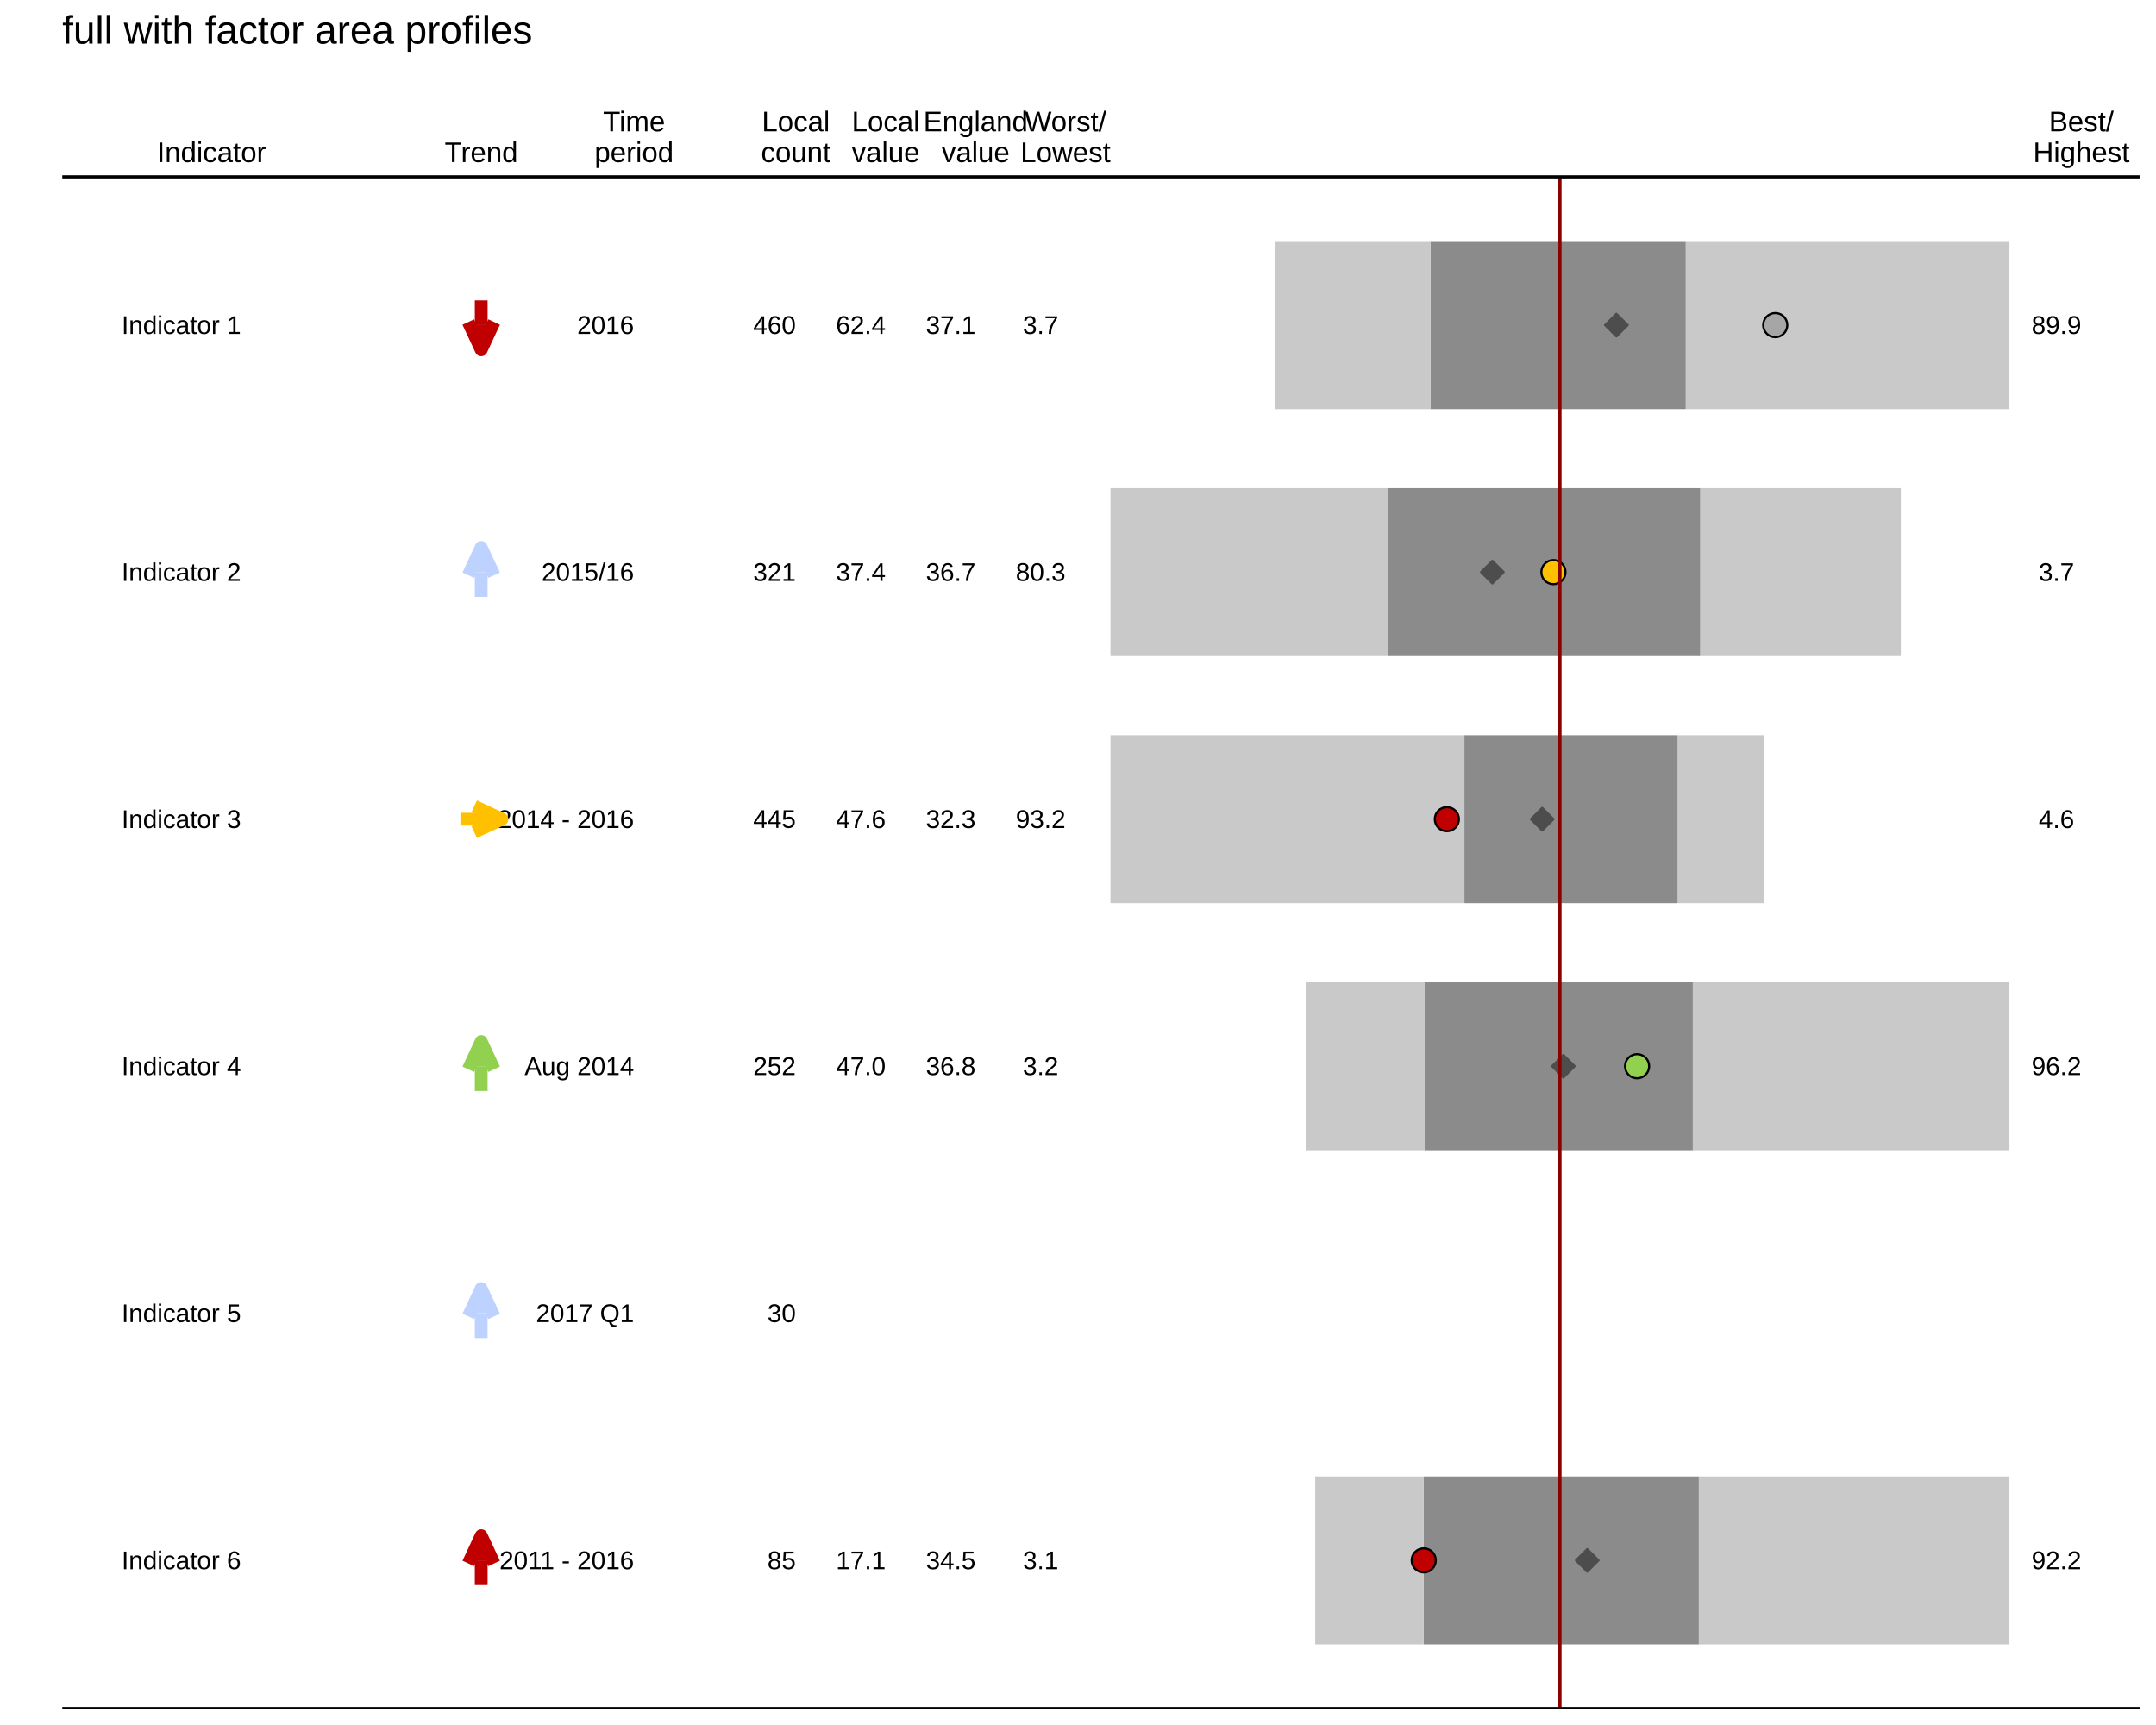
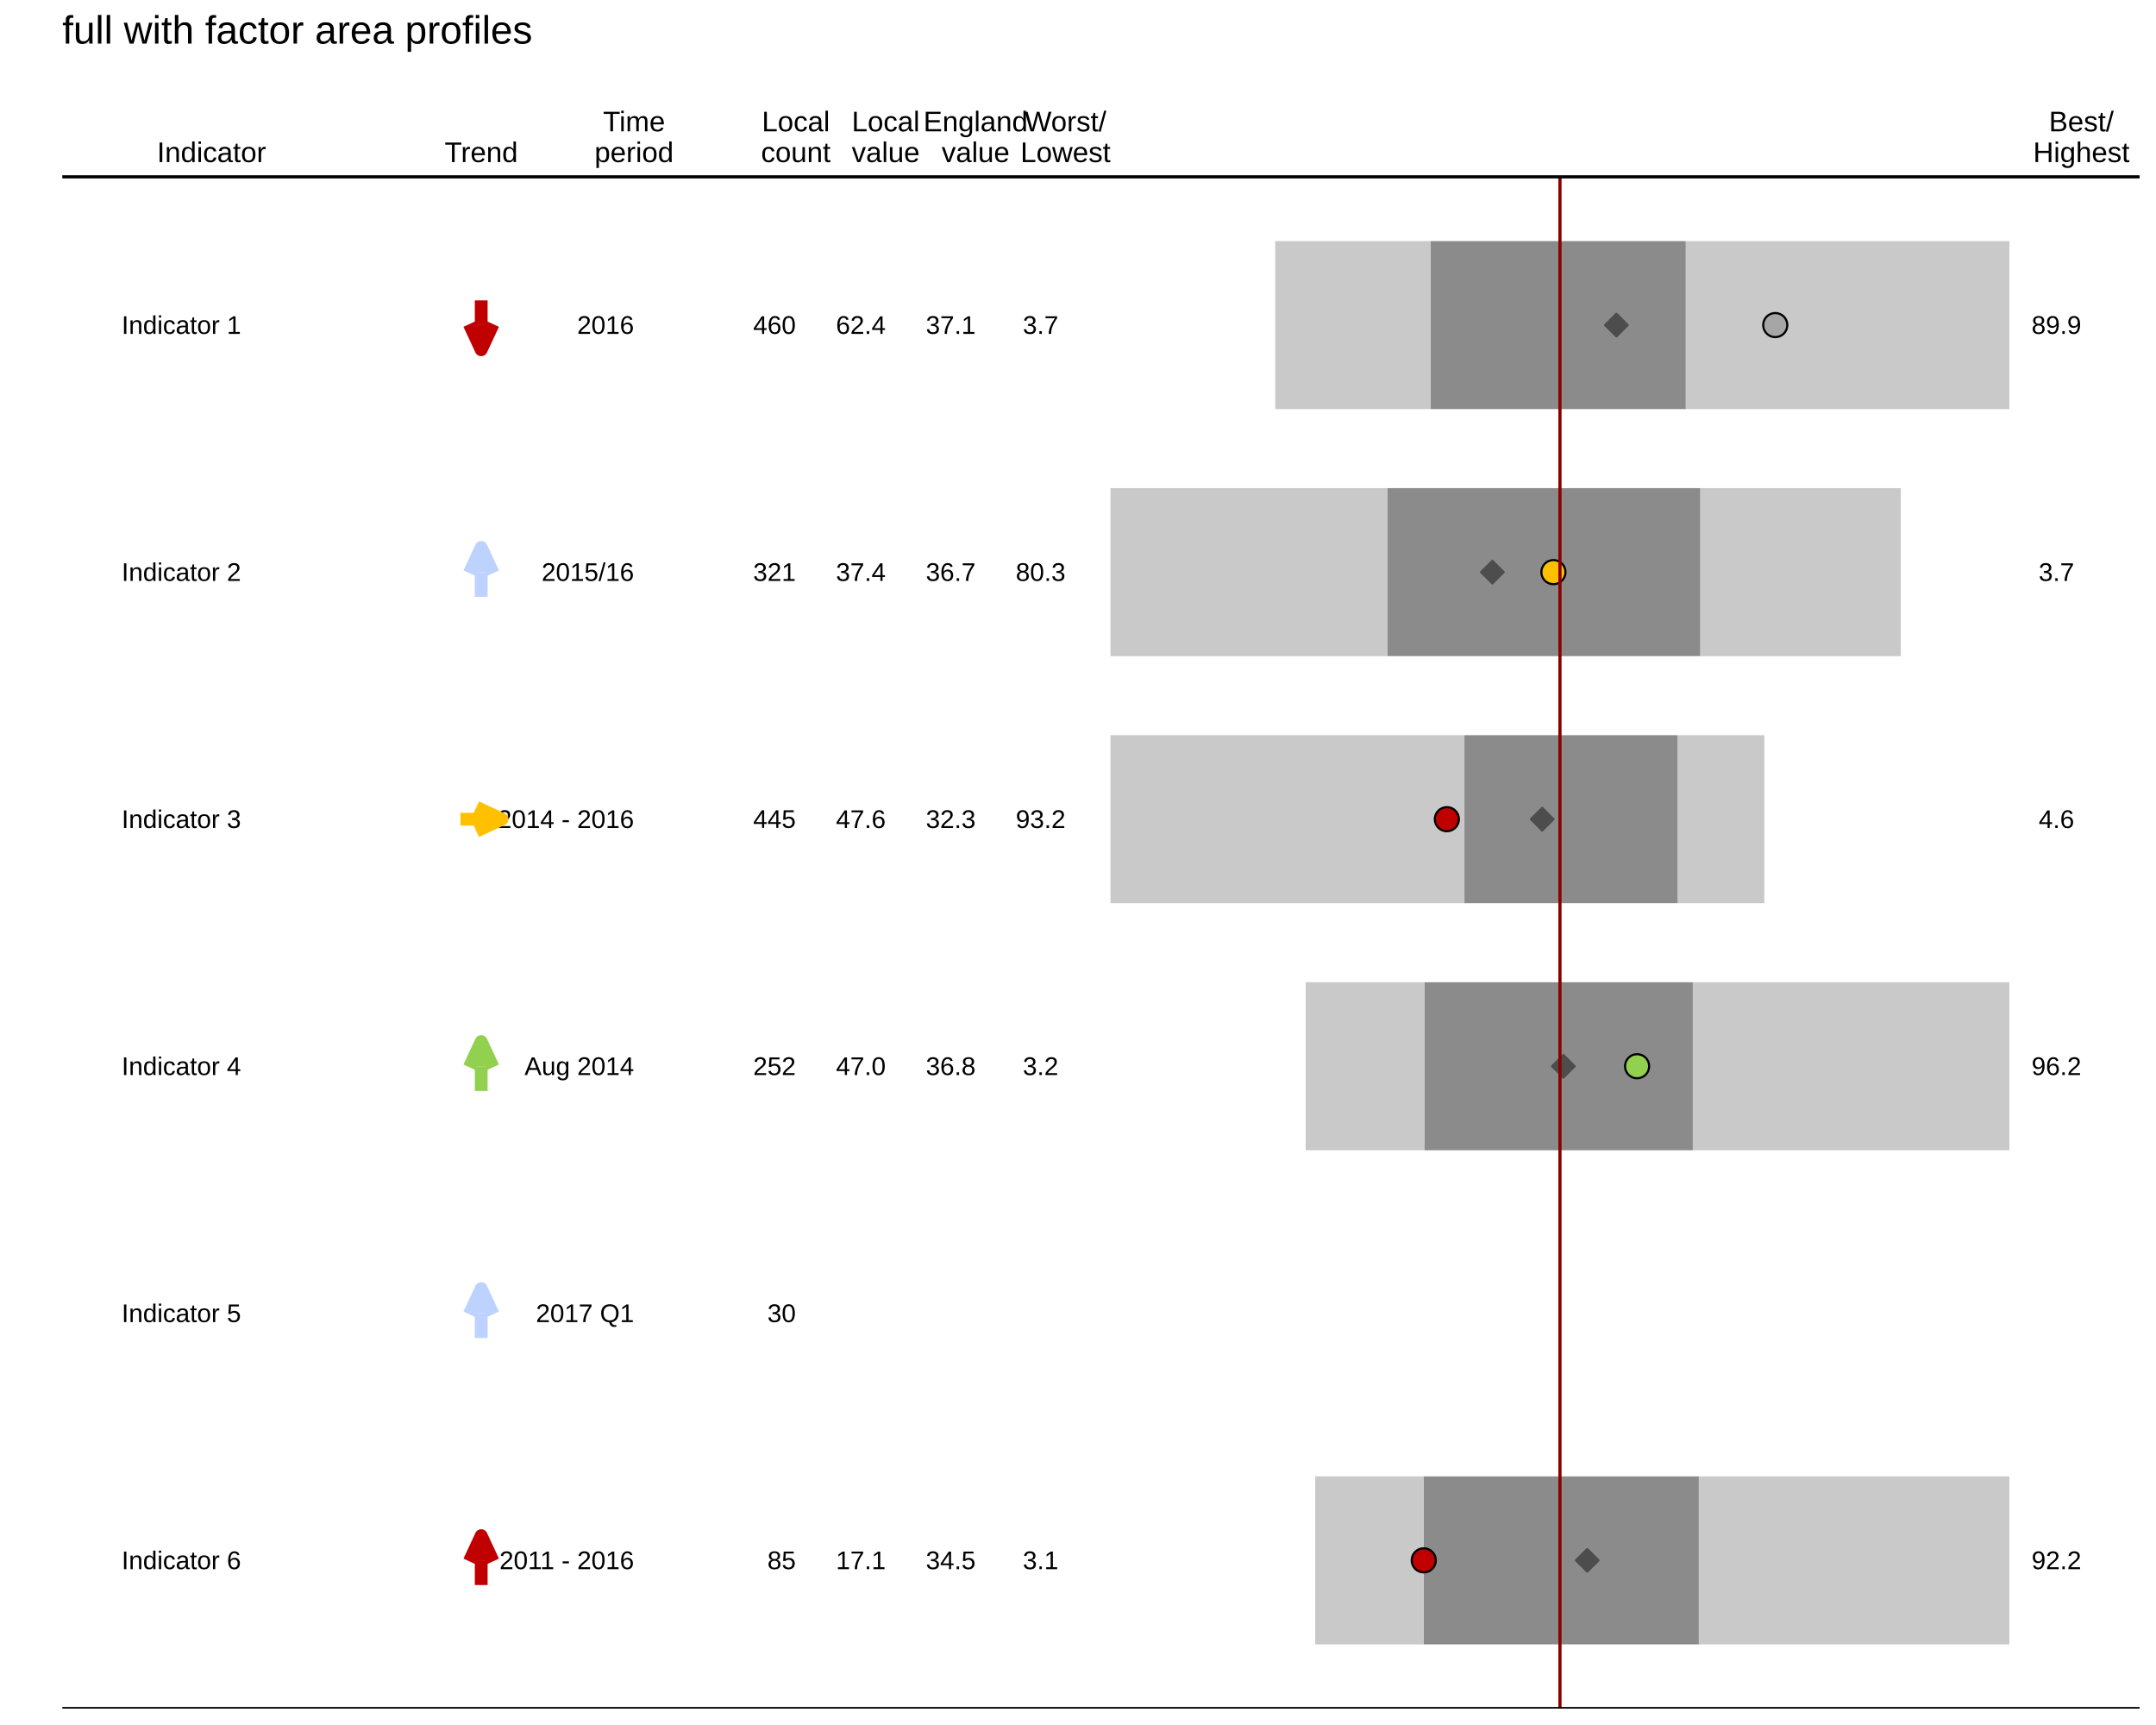
<svg xmlns="http://www.w3.org/2000/svg" viewBox="0 0 720.00 576.00">
  <defs>
    <style type="text/css">
    line, polyline, polygon, path, rect, circle {
      fill: none;
      stroke: #000000;
      stroke-linecap: round;
      stroke-linejoin: round;
      stroke-miterlimit: 10.00;
    }
  </style>
  </defs>
  <rect width="100%" height="100%" style="stroke: none; fill: #FFFFFF;" />
  <defs>
    <clipPath id="cpMjAuODB8NzE0LjUyfDU3MC41Mnw1OS4wNQ==">
      <rect x="20.80" y="59.05" width="693.72" height="511.47" />
    </clipPath>
  </defs>
  <rect x="562.96" y="80.50" width="108.09" height="56.10" style="stroke-width: 1.07; stroke: none; stroke-linecap: square; stroke-linejoin: miter; fill: #C9C9C9;" clip-path="url(#cpMjAuODB8NzE0LjUyfDU3MC41Mnw1OS4wNQ==)" />
  <rect x="477.77" y="80.50" width="85.19" height="56.10" style="stroke-width: 1.07; stroke: none; stroke-linecap: square; stroke-linejoin: miter; fill: #8B8B8B;" clip-path="url(#cpMjAuODB8NzE0LjUyfDU3MC41Mnw1OS4wNQ==)" />
  <rect x="425.79" y="80.50" width="51.98" height="56.10" style="stroke-width: 1.07; stroke: none; stroke-linecap: square; stroke-linejoin: miter; fill: #C9C9C9;" clip-path="url(#cpMjAuODB8NzE0LjUyfDU3MC41Mnw1OS4wNQ==)" />
  <rect x="370.84" y="80.50" width="54.95" height="56.10" style="stroke-width: 1.07; stroke: none; stroke-linecap: square; stroke-linejoin: miter; fill: #FFFFFF;" clip-path="url(#cpMjAuODB8NzE0LjUyfDU3MC41Mnw1OS4wNQ==)" />
  <rect x="567.79" y="162.99" width="67.00" height="56.10" style="stroke-width: 1.07; stroke: none; stroke-linecap: square; stroke-linejoin: miter; fill: #C9C9C9;" clip-path="url(#cpMjAuODB8NzE0LjUyfDU3MC41Mnw1OS4wNQ==)" />
  <rect x="463.39" y="162.99" width="104.40" height="56.10" style="stroke-width: 1.07; stroke: none; stroke-linecap: square; stroke-linejoin: miter; fill: #8B8B8B;" clip-path="url(#cpMjAuODB8NzE0LjUyfDU3MC41Mnw1OS4wNQ==)" />
  <rect x="370.84" y="162.99" width="92.55" height="56.10" style="stroke-width: 1.07; stroke: none; stroke-linecap: square; stroke-linejoin: miter; fill: #C9C9C9;" clip-path="url(#cpMjAuODB8NzE0LjUyfDU3MC41Mnw1OS4wNQ==)" />
  <rect x="370.84" y="162.99" width="0.00" height="56.10" style="stroke-width: 1.07; stroke: none; stroke-linecap: square; stroke-linejoin: miter; fill: #FFFFFF;" clip-path="url(#cpMjAuODB8NzE0LjUyfDU3MC41Mnw1OS4wNQ==)" />
  <rect x="560.25" y="245.49" width="28.96" height="56.10" style="stroke-width: 1.07; stroke: none; stroke-linecap: square; stroke-linejoin: miter; fill: #C9C9C9;" clip-path="url(#cpMjAuODB8NzE0LjUyfDU3MC41Mnw1OS4wNQ==)" />
  <rect x="489.04" y="245.49" width="71.21" height="56.10" style="stroke-width: 1.07; stroke: none; stroke-linecap: square; stroke-linejoin: miter; fill: #8B8B8B;" clip-path="url(#cpMjAuODB8NzE0LjUyfDU3MC41Mnw1OS4wNQ==)" />
  <rect x="370.84" y="245.49" width="118.20" height="56.10" style="stroke-width: 1.07; stroke: none; stroke-linecap: square; stroke-linejoin: miter; fill: #C9C9C9;" clip-path="url(#cpMjAuODB8NzE0LjUyfDU3MC41Mnw1OS4wNQ==)" />
  <rect x="370.84" y="245.49" width="0.00" height="56.10" style="stroke-width: 1.07; stroke: none; stroke-linecap: square; stroke-linejoin: miter; fill: #FFFFFF;" clip-path="url(#cpMjAuODB8NzE0LjUyfDU3MC41Mnw1OS4wNQ==)" />
  <rect x="565.32" y="327.98" width="105.73" height="56.10" style="stroke-width: 1.07; stroke: none; stroke-linecap: square; stroke-linejoin: miter; fill: #C9C9C9;" clip-path="url(#cpMjAuODB8NzE0LjUyfDU3MC41Mnw1OS4wNQ==)" />
  <rect x="475.77" y="327.98" width="89.55" height="56.10" style="stroke-width: 1.07; stroke: none; stroke-linecap: square; stroke-linejoin: miter; fill: #8B8B8B;" clip-path="url(#cpMjAuODB8NzE0LjUyfDU3MC41Mnw1OS4wNQ==)" />
  <rect x="436.03" y="327.98" width="39.74" height="56.10" style="stroke-width: 1.07; stroke: none; stroke-linecap: square; stroke-linejoin: miter; fill: #C9C9C9;" clip-path="url(#cpMjAuODB8NzE0LjUyfDU3MC41Mnw1OS4wNQ==)" />
  <rect x="370.84" y="327.98" width="65.18" height="56.10" style="stroke-width: 1.07; stroke: none; stroke-linecap: square; stroke-linejoin: miter; fill: #FFFFFF;" clip-path="url(#cpMjAuODB8NzE0LjUyfDU3MC41Mnw1OS4wNQ==)" />
  <rect x="567.32" y="492.98" width="103.73" height="56.10" style="stroke-width: 1.07; stroke: none; stroke-linecap: square; stroke-linejoin: miter; fill: #C9C9C9;" clip-path="url(#cpMjAuODB8NzE0LjUyfDU3MC41Mnw1OS4wNQ==)" />
  <rect x="475.38" y="492.98" width="91.94" height="56.10" style="stroke-width: 1.07; stroke: none; stroke-linecap: square; stroke-linejoin: miter; fill: #8B8B8B;" clip-path="url(#cpMjAuODB8NzE0LjUyfDU3MC41Mnw1OS4wNQ==)" />
  <rect x="439.21" y="492.98" width="36.17" height="56.10" style="stroke-width: 1.07; stroke: none; stroke-linecap: square; stroke-linejoin: miter; fill: #C9C9C9;" clip-path="url(#cpMjAuODB8NzE0LjUyfDU3MC41Mnw1OS4wNQ==)" />
  <rect x="370.84" y="492.98" width="68.37" height="56.10" style="stroke-width: 1.07; stroke: none; stroke-linecap: square; stroke-linejoin: miter; fill: #FFFFFF;" clip-path="url(#cpMjAuODB8NzE0LjUyfDU3MC41Mnw1OS4wNQ==)" />
  <polygon points="539.80,112.34 543.59,108.55 539.80,104.76 536.01,108.55 " style="stroke-width: 0.71; stroke: #4D4D4D; fill: #4D4D4D;" clip-path="url(#cpMjAuODB8NzE0LjUyfDU3MC41Mnw1OS4wNQ==)" />
  <polygon points="498.38,194.83 502.17,191.04 498.38,187.26 494.59,191.04 " style="stroke-width: 0.71; stroke: #4D4D4D; fill: #4D4D4D;" clip-path="url(#cpMjAuODB8NzE0LjUyfDU3MC41Mnw1OS4wNQ==)" />
  <polygon points="515.02,277.33 518.81,273.54 515.02,269.75 511.24,273.54 " style="stroke-width: 0.71; stroke: #4D4D4D; fill: #4D4D4D;" clip-path="url(#cpMjAuODB8NzE0LjUyfDU3MC41Mnw1OS4wNQ==)" />
  <polygon points="522.09,359.82 525.87,356.03 522.09,352.25 518.30,356.03 " style="stroke-width: 0.71; stroke: #4D4D4D; fill: #4D4D4D;" clip-path="url(#cpMjAuODB8NzE0LjUyfDU3MC41Mnw1OS4wNQ==)" />
  <polygon points="530.06,524.81 533.85,521.02 530.06,517.24 526.28,521.02 " style="stroke-width: 0.71; stroke: #4D4D4D; fill: #4D4D4D;" clip-path="url(#cpMjAuODB8NzE0LjUyfDU3MC41Mnw1OS4wNQ==)" />
  <circle cx="592.85" cy="108.55" r="3.02pt" style="stroke-width: 0.71; fill: #A6A6A6;" clip-path="url(#cpMjAuODB8NzE0LjUyfDU3MC41Mnw1OS4wNQ==)" />
  <circle cx="518.77" cy="191.04" r="3.02pt" style="stroke-width: 0.71; fill: #FFC000;" clip-path="url(#cpMjAuODB8NzE0LjUyfDU3MC41Mnw1OS4wNQ==)" />
  <circle cx="483.18" cy="273.54" r="3.02pt" style="stroke-width: 0.71; fill: #C00000;" clip-path="url(#cpMjAuODB8NzE0LjUyfDU3MC41Mnw1OS4wNQ==)" />
  <circle cx="546.71" cy="356.03" r="3.02pt" style="stroke-width: 0.71; fill: #92D050;" clip-path="url(#cpMjAuODB8NzE0LjUyfDU3MC41Mnw1OS4wNQ==)" />
  <circle cx="475.46" cy="521.02" r="3.02pt" style="stroke-width: 0.71; fill: #C00000;" clip-path="url(#cpMjAuODB8NzE0LjUyfDU3MC41Mnw1OS4wNQ==)" />
  <line x1="520.95" y1="570.52" x2="520.95" y2="59.05" style="stroke-width: 1.07; stroke: #8B0000; stroke-linecap: butt;" clip-path="url(#cpMjAuODB8NzE0LjUyfDU3MC41Mnw1OS4wNQ==)" />
  <g clip-path="url(#cpMjAuODB8NzE0LjUyfDU3MC41Mnw1OS4wNQ==)">
    <text x="678.44" y="111.49" style="font-size: 8.54px; font-family: Liberation Sans;" textLength="16.62px" lengthAdjust="spacingAndGlyphs">89.9</text>
  </g>
  <g clip-path="url(#cpMjAuODB8NzE0LjUyfDU3MC41Mnw1OS4wNQ==)">
    <text x="341.58" y="111.49" style="font-size: 8.54px; font-family: Liberation Sans;" textLength="14.25px" lengthAdjust="spacingAndGlyphs">3.7 </text>
  </g>
  <g clip-path="url(#cpMjAuODB8NzE0LjUyfDU3MC41Mnw1OS4wNQ==)">
    <text x="680.82" y="193.98" style="font-size: 8.54px; font-family: Liberation Sans;" textLength="14.25px" lengthAdjust="spacingAndGlyphs">3.7 </text>
  </g>
  <g clip-path="url(#cpMjAuODB8NzE0LjUyfDU3MC41Mnw1OS4wNQ==)">
    <text x="339.21" y="193.98" style="font-size: 8.54px; font-family: Liberation Sans;" textLength="16.62px" lengthAdjust="spacingAndGlyphs">80.3</text>
  </g>
  <g clip-path="url(#cpMjAuODB8NzE0LjUyfDU3MC41Mnw1OS4wNQ==)">
    <text x="680.82" y="276.48" style="font-size: 8.54px; font-family: Liberation Sans;" textLength="14.25px" lengthAdjust="spacingAndGlyphs">4.6 </text>
  </g>
  <g clip-path="url(#cpMjAuODB8NzE0LjUyfDU3MC41Mnw1OS4wNQ==)">
    <text x="339.21" y="276.48" style="font-size: 8.54px; font-family: Liberation Sans;" textLength="16.62px" lengthAdjust="spacingAndGlyphs">93.2</text>
  </g>
  <g clip-path="url(#cpMjAuODB8NzE0LjUyfDU3MC41Mnw1OS4wNQ==)">
    <text x="678.44" y="358.97" style="font-size: 8.54px; font-family: Liberation Sans;" textLength="16.62px" lengthAdjust="spacingAndGlyphs">96.2</text>
  </g>
  <g clip-path="url(#cpMjAuODB8NzE0LjUyfDU3MC41Mnw1OS4wNQ==)">
    <text x="341.58" y="358.97" style="font-size: 8.54px; font-family: Liberation Sans;" textLength="14.25px" lengthAdjust="spacingAndGlyphs">3.2 </text>
  </g>
  <g clip-path="url(#cpMjAuODB8NzE0LjUyfDU3MC41Mnw1OS4wNQ==)">
    <text x="678.44" y="523.96" style="font-size: 8.54px; font-family: Liberation Sans;" textLength="16.62px" lengthAdjust="spacingAndGlyphs">92.2</text>
  </g>
  <g clip-path="url(#cpMjAuODB8NzE0LjUyfDU3MC41Mnw1OS4wNQ==)">
    <text x="341.58" y="523.96" style="font-size: 8.54px; font-family: Liberation Sans;" textLength="14.25px" lengthAdjust="spacingAndGlyphs">3.1 </text>
  </g>
  <g clip-path="url(#cpMjAuODB8NzE0LjUyfDU3MC41Mnw1OS4wNQ==)">
    <text x="309.19" y="111.49" style="font-size: 8.54px; font-family: Liberation Sans;" textLength="16.62px" lengthAdjust="spacingAndGlyphs">37.1</text>
  </g>
  <g clip-path="url(#cpMjAuODB8NzE0LjUyfDU3MC41Mnw1OS4wNQ==)">
    <text x="309.19" y="193.98" style="font-size: 8.54px; font-family: Liberation Sans;" textLength="16.62px" lengthAdjust="spacingAndGlyphs">36.7</text>
  </g>
  <g clip-path="url(#cpMjAuODB8NzE0LjUyfDU3MC41Mnw1OS4wNQ==)">
    <text x="309.19" y="276.48" style="font-size: 8.54px; font-family: Liberation Sans;" textLength="16.62px" lengthAdjust="spacingAndGlyphs">32.3</text>
  </g>
  <g clip-path="url(#cpMjAuODB8NzE0LjUyfDU3MC41Mnw1OS4wNQ==)">
    <text x="309.19" y="358.97" style="font-size: 8.54px; font-family: Liberation Sans;" textLength="16.62px" lengthAdjust="spacingAndGlyphs">36.8</text>
  </g>
  <g clip-path="url(#cpMjAuODB8NzE0LjUyfDU3MC41Mnw1OS4wNQ==)">
    <text x="309.19" y="523.96" style="font-size: 8.54px; font-family: Liberation Sans;" textLength="16.62px" lengthAdjust="spacingAndGlyphs">34.5</text>
  </g>
  <g clip-path="url(#cpMjAuODB8NzE0LjUyfDU3MC41Mnw1OS4wNQ==)">
    <text x="279.17" y="111.49" style="font-size: 8.54px; font-family: Liberation Sans;" textLength="16.62px" lengthAdjust="spacingAndGlyphs">62.4</text>
  </g>
  <g clip-path="url(#cpMjAuODB8NzE0LjUyfDU3MC41Mnw1OS4wNQ==)">
    <text x="279.17" y="193.98" style="font-size: 8.54px; font-family: Liberation Sans;" textLength="16.62px" lengthAdjust="spacingAndGlyphs">37.4</text>
  </g>
  <g clip-path="url(#cpMjAuODB8NzE0LjUyfDU3MC41Mnw1OS4wNQ==)">
    <text x="279.17" y="276.48" style="font-size: 8.54px; font-family: Liberation Sans;" textLength="16.62px" lengthAdjust="spacingAndGlyphs">47.6</text>
  </g>
  <g clip-path="url(#cpMjAuODB8NzE0LjUyfDU3MC41Mnw1OS4wNQ==)">
    <text x="279.17" y="358.97" style="font-size: 8.54px; font-family: Liberation Sans;" textLength="16.62px" lengthAdjust="spacingAndGlyphs">47.0</text>
  </g>
  <g clip-path="url(#cpMjAuODB8NzE0LjUyfDU3MC41Mnw1OS4wNQ==)">
    <text x="279.17" y="523.96" style="font-size: 8.54px; font-family: Liberation Sans;" textLength="16.62px" lengthAdjust="spacingAndGlyphs">17.1</text>
  </g>
  <g clip-path="url(#cpMjAuODB8NzE0LjUyfDU3MC41Mnw1OS4wNQ==)">
    <text x="251.52" y="111.49" style="font-size: 8.54px; font-family: Liberation Sans;" textLength="14.25px" lengthAdjust="spacingAndGlyphs">460</text>
  </g>
  <g clip-path="url(#cpMjAuODB8NzE0LjUyfDU3MC41Mnw1OS4wNQ==)">
    <text x="251.52" y="193.98" style="font-size: 8.54px; font-family: Liberation Sans;" textLength="14.25px" lengthAdjust="spacingAndGlyphs">321</text>
  </g>
  <g clip-path="url(#cpMjAuODB8NzE0LjUyfDU3MC41Mnw1OS4wNQ==)">
    <text x="251.52" y="276.44" style="font-size: 8.54px; font-family: Liberation Sans;" textLength="14.25px" lengthAdjust="spacingAndGlyphs">445</text>
  </g>
  <g clip-path="url(#cpMjAuODB8NzE0LjUyfDU3MC41Mnw1OS4wNQ==)">
    <text x="251.52" y="358.97" style="font-size: 8.54px; font-family: Liberation Sans;" textLength="14.25px" lengthAdjust="spacingAndGlyphs">252</text>
  </g>
  <g clip-path="url(#cpMjAuODB8NzE0LjUyfDU3MC41Mnw1OS4wNQ==)">
    <text x="256.27" y="441.47" style="font-size: 8.54px; font-family: Liberation Sans;" textLength="9.50px" lengthAdjust="spacingAndGlyphs">30</text>
  </g>
  <g clip-path="url(#cpMjAuODB8NzE0LjUyfDU3MC41Mnw1OS4wNQ==)">
    <text x="256.27" y="523.96" style="font-size: 8.54px; font-family: Liberation Sans;" textLength="9.50px" lengthAdjust="spacingAndGlyphs">85</text>
  </g>
  <g clip-path="url(#cpMjAuODB8NzE0LjUyfDU3MC41Mnw1OS4wNQ==)">
    <text x="192.73" y="111.49" style="font-size: 8.54px; font-family: Liberation Sans;" textLength="19.00px" lengthAdjust="spacingAndGlyphs">2016</text>
  </g>
  <g clip-path="url(#cpMjAuODB8NzE0LjUyfDU3MC41Mnw1OS4wNQ==)">
    <text x="180.86" y="193.98" style="font-size: 8.54px; font-family: Liberation Sans;" textLength="30.88px" lengthAdjust="spacingAndGlyphs">2015/16</text>
  </g>
  <g clip-path="url(#cpMjAuODB8NzE0LjUyfDU3MC41Mnw1OS4wNQ==)">
    <text x="166.14" y="276.48" style="font-size: 8.54px; font-family: Liberation Sans;" textLength="45.59px" lengthAdjust="spacingAndGlyphs">2014 - 2016</text>
  </g>
  <g clip-path="url(#cpMjAuODB8NzE0LjUyfDU3MC41Mnw1OS4wNQ==)">
    <text x="175.17" y="358.97" style="font-size: 8.54px; font-family: Liberation Sans;" textLength="36.56px" lengthAdjust="spacingAndGlyphs">Aug 2014</text>
  </g>
  <g clip-path="url(#cpMjAuODB8NzE0LjUyfDU3MC41Mnw1OS4wNQ==)">
    <text x="178.97" y="441.47" style="font-size: 8.54px; font-family: Liberation Sans;" textLength="32.77px" lengthAdjust="spacingAndGlyphs">2017 Q1</text>
  </g>
  <g clip-path="url(#cpMjAuODB8NzE0LjUyfDU3MC41Mnw1OS4wNQ==)">
    <text x="166.78" y="523.96" style="font-size: 8.54px; font-family: Liberation Sans;" textLength="44.95px" lengthAdjust="spacingAndGlyphs">2011 - 2016</text>
  </g>
  <line x1="160.70" y1="108.55" x2="160.70" y2="116.80" style="stroke-width: 4.27; stroke: #C00000; stroke-linecap: butt;" clip-path="url(#cpMjAuODB8NzE0LjUyfDU3MC41Mnw1OS4wNQ==)" />
-   <polyline points="156.38,107.53 160.70,116.80 165.02,107.53 " style="stroke-width: 4.27; stroke: #C00000; stroke-linecap: butt;" clip-path="url(#cpMjAuODB8NzE0LjUyfDU3MC41Mnw1OS4wNQ==)" />
+   <polyline points="156.71,108.23 160.70,116.80 164.69,108.23 " style="stroke-width: 4.27; stroke: #C00000; stroke-linecap: butt;" clip-path="url(#cpMjAuODB8NzE0LjUyfDU3MC41Mnw1OS4wNQ==)" />
  <line x1="160.70" y1="191.04" x2="160.70" y2="182.79" style="stroke-width: 4.27; stroke: #BED2FF; stroke-linecap: butt;" clip-path="url(#cpMjAuODB8NzE0LjUyfDU3MC41Mnw1OS4wNQ==)" />
-   <polyline points="165.02,192.06 160.70,182.79 156.38,192.06 " style="stroke-width: 4.27; stroke: #BED2FF; stroke-linecap: butt;" clip-path="url(#cpMjAuODB8NzE0LjUyfDU3MC41Mnw1OS4wNQ==)" />
+   <polyline points="164.69,191.36 160.70,182.79 156.71,191.36 " style="stroke-width: 4.27; stroke: #BED2FF; stroke-linecap: butt;" clip-path="url(#cpMjAuODB8NzE0LjUyfDU3MC41Mnw1OS4wNQ==)" />
  <line x1="160.70" y1="273.54" x2="167.64" y2="273.54" style="stroke-width: 4.27; stroke: #FFC000; stroke-linecap: butt;" clip-path="url(#cpMjAuODB8NzE0LjUyfDU3MC41Mnw1OS4wNQ==)" />
-   <polyline points="158.37,277.86 167.64,273.54 158.37,269.21 " style="stroke-width: 4.27; stroke: #FFC000; stroke-linecap: butt;" clip-path="url(#cpMjAuODB8NzE0LjUyfDU3MC41Mnw1OS4wNQ==)" />
+   <polyline points="159.07,277.53 167.64,273.54 159.07,269.54 " style="stroke-width: 4.27; stroke: #FFC000; stroke-linecap: butt;" clip-path="url(#cpMjAuODB8NzE0LjUyfDU3MC41Mnw1OS4wNQ==)" />
  <line x1="160.70" y1="356.03" x2="160.70" y2="347.78" style="stroke-width: 4.27; stroke: #92D050; stroke-linecap: butt;" clip-path="url(#cpMjAuODB8NzE0LjUyfDU3MC41Mnw1OS4wNQ==)" />
-   <polyline points="165.02,357.05 160.70,347.78 156.38,357.05 " style="stroke-width: 4.27; stroke: #92D050; stroke-linecap: butt;" clip-path="url(#cpMjAuODB8NzE0LjUyfDU3MC41Mnw1OS4wNQ==)" />
+   <polyline points="164.69,356.35 160.70,347.78 156.71,356.35 " style="stroke-width: 4.27; stroke: #92D050; stroke-linecap: butt;" clip-path="url(#cpMjAuODB8NzE0LjUyfDU3MC41Mnw1OS4wNQ==)" />
  <line x1="160.70" y1="438.53" x2="160.70" y2="430.28" style="stroke-width: 4.27; stroke: #BED2FF; stroke-linecap: butt;" clip-path="url(#cpMjAuODB8NzE0LjUyfDU3MC41Mnw1OS4wNQ==)" />
-   <polyline points="165.02,439.55 160.70,430.28 156.38,439.55 " style="stroke-width: 4.27; stroke: #BED2FF; stroke-linecap: butt;" clip-path="url(#cpMjAuODB8NzE0LjUyfDU3MC41Mnw1OS4wNQ==)" />
+   <polyline points="164.69,438.84 160.70,430.28 156.71,438.84 " style="stroke-width: 4.27; stroke: #BED2FF; stroke-linecap: butt;" clip-path="url(#cpMjAuODB8NzE0LjUyfDU3MC41Mnw1OS4wNQ==)" />
  <line x1="160.70" y1="521.02" x2="160.70" y2="512.77" style="stroke-width: 4.27; stroke: #C00000; stroke-linecap: butt;" clip-path="url(#cpMjAuODB8NzE0LjUyfDU3MC41Mnw1OS4wNQ==)" />
-   <polyline points="165.02,522.04 160.70,512.77 156.38,522.04 " style="stroke-width: 4.27; stroke: #C00000; stroke-linecap: butt;" clip-path="url(#cpMjAuODB8NzE0LjUyfDU3MC41Mnw1OS4wNQ==)" />
+   <polyline points="164.69,521.34 160.70,512.77 156.71,521.34 " style="stroke-width: 4.27; stroke: #C00000; stroke-linecap: butt;" clip-path="url(#cpMjAuODB8NzE0LjUyfDU3MC41Mnw1OS4wNQ==)" />
  <line x1="160.70" y1="108.55" x2="160.70" y2="100.30" style="stroke-width: 4.27; stroke: #C00000; stroke-linecap: butt;" clip-path="url(#cpMjAuODB8NzE0LjUyfDU3MC41Mnw1OS4wNQ==)" />
  <line x1="160.70" y1="191.04" x2="160.70" y2="199.29" style="stroke-width: 4.27; stroke: #BED2FF; stroke-linecap: butt;" clip-path="url(#cpMjAuODB8NzE0LjUyfDU3MC41Mnw1OS4wNQ==)" />
  <line x1="160.70" y1="273.54" x2="153.76" y2="273.54" style="stroke-width: 4.27; stroke: #FFC000; stroke-linecap: butt;" clip-path="url(#cpMjAuODB8NzE0LjUyfDU3MC41Mnw1OS4wNQ==)" />
  <line x1="160.70" y1="356.03" x2="160.70" y2="364.28" style="stroke-width: 4.27; stroke: #92D050; stroke-linecap: butt;" clip-path="url(#cpMjAuODB8NzE0LjUyfDU3MC41Mnw1OS4wNQ==)" />
  <line x1="160.70" y1="438.53" x2="160.70" y2="446.78" style="stroke-width: 4.27; stroke: #BED2FF; stroke-linecap: butt;" clip-path="url(#cpMjAuODB8NzE0LjUyfDU3MC41Mnw1OS4wNQ==)" />
  <line x1="160.70" y1="521.02" x2="160.70" y2="529.27" style="stroke-width: 4.27; stroke: #C00000; stroke-linecap: butt;" clip-path="url(#cpMjAuODB8NzE0LjUyfDU3MC41Mnw1OS4wNQ==)" />
  <g clip-path="url(#cpMjAuODB8NzE0LjUyfDU3MC41Mnw1OS4wNQ==)">
    <text x="40.62" y="111.49" style="font-size: 8.54px; font-family: Liberation Sans;" textLength="39.88px" lengthAdjust="spacingAndGlyphs">Indicator 1</text>
  </g>
  <g clip-path="url(#cpMjAuODB8NzE0LjUyfDU3MC41Mnw1OS4wNQ==)">
    <text x="40.62" y="193.98" style="font-size: 8.54px; font-family: Liberation Sans;" textLength="39.88px" lengthAdjust="spacingAndGlyphs">Indicator 2</text>
  </g>
  <g clip-path="url(#cpMjAuODB8NzE0LjUyfDU3MC41Mnw1OS4wNQ==)">
    <text x="40.62" y="276.48" style="font-size: 8.54px; font-family: Liberation Sans;" textLength="39.88px" lengthAdjust="spacingAndGlyphs">Indicator 3</text>
  </g>
  <g clip-path="url(#cpMjAuODB8NzE0LjUyfDU3MC41Mnw1OS4wNQ==)">
    <text x="40.62" y="358.97" style="font-size: 8.54px; font-family: Liberation Sans;" textLength="39.88px" lengthAdjust="spacingAndGlyphs">Indicator 4</text>
  </g>
  <g clip-path="url(#cpMjAuODB8NzE0LjUyfDU3MC41Mnw1OS4wNQ==)">
    <text x="40.62" y="441.47" style="font-size: 8.54px; font-family: Liberation Sans;" textLength="39.88px" lengthAdjust="spacingAndGlyphs">Indicator 5</text>
  </g>
  <g clip-path="url(#cpMjAuODB8NzE0LjUyfDU3MC41Mnw1OS4wNQ==)">
    <text x="40.62" y="523.96" style="font-size: 8.54px; font-family: Liberation Sans;" textLength="39.88px" lengthAdjust="spacingAndGlyphs">Indicator 6</text>
  </g>
  <line x1="20.80" y1="570.52" x2="714.52" y2="570.52" style="stroke-width: 1.07; stroke-linecap: butt;" clip-path="url(#cpMjAuODB8NzE0LjUyfDU3MC41Mnw1OS4wNQ==)" />
  <defs>
    <clipPath id="cpMC4wMHw3MjAuMDB8NTc2LjAwfDAuMDA=">
      <rect x="0.00" y="0.00" width="720.00" height="576.00" />
    </clipPath>
  </defs>
  <polyline points="20.80,59.05 714.52,59.05 " style="stroke-width: 1.07; stroke-linecap: butt;" clip-path="url(#cpMC4wMHw3MjAuMDB8NTc2LjAwfDAuMDA=)" />
  <g clip-path="url(#cpMC4wMHw3MjAuMDB8NTc2LjAwfDAuMDA=)">
    <text x="52.43" y="54.12" style="font-size: 9.50px; font-family: Liberation Sans;" textLength="36.42px" lengthAdjust="spacingAndGlyphs">Indicator</text>
  </g>
  <g clip-path="url(#cpMC4wMHw3MjAuMDB8NTc2LjAwfDAuMDA=)">
    <text x="148.48" y="54.12" style="font-size: 9.50px; font-family: Liberation Sans;" textLength="24.44px" lengthAdjust="spacingAndGlyphs">Trend</text>
  </g>
  <g clip-path="url(#cpMC4wMHw3MjAuMDB8NTc2LjAwfDAuMDA=)">
    <text x="201.37" y="43.85" style="font-size: 9.50px; font-family: Liberation Sans;" textLength="20.73px" lengthAdjust="spacingAndGlyphs">Time</text>
  </g>
  <g clip-path="url(#cpMC4wMHw3MjAuMDB8NTc2LjAwfDAuMDA=)">
    <text x="198.54" y="54.12" style="font-size: 9.50px; font-family: Liberation Sans;" textLength="26.39px" lengthAdjust="spacingAndGlyphs">period</text>
  </g>
  <g clip-path="url(#cpMC4wMHw3MjAuMDB8NTc2LjAwfDAuMDA=)">
    <text x="254.42" y="43.85" style="font-size: 9.50px; font-family: Liberation Sans;" textLength="22.70px" lengthAdjust="spacingAndGlyphs">Local</text>
  </g>
  <g clip-path="url(#cpMC4wMHw3MjAuMDB8NTc2LjAwfDAuMDA=)">
    <text x="254.15" y="54.12" style="font-size: 9.50px; font-family: Liberation Sans;" textLength="23.23px" lengthAdjust="spacingAndGlyphs">count</text>
  </g>
  <g clip-path="url(#cpMC4wMHw3MjAuMDB8NTc2LjAwfDAuMDA=)">
    <text x="284.44" y="43.85" style="font-size: 9.50px; font-family: Liberation Sans;" textLength="22.70px" lengthAdjust="spacingAndGlyphs">Local</text>
  </g>
  <g clip-path="url(#cpMC4wMHw3MjAuMDB8NTc2LjAwfDAuMDA=)">
    <text x="284.44" y="54.12" style="font-size: 9.50px; font-family: Liberation Sans;" textLength="22.70px" lengthAdjust="spacingAndGlyphs">value</text>
  </g>
  <g clip-path="url(#cpMC4wMHw3MjAuMDB8NTc2LjAwfDAuMDA=)">
    <text x="308.38" y="43.85" style="font-size: 9.50px; font-family: Liberation Sans;" textLength="34.86px" lengthAdjust="spacingAndGlyphs">England</text>
  </g>
  <g clip-path="url(#cpMC4wMHw3MjAuMDB8NTc2LjAwfDAuMDA=)">
    <text x="314.46" y="54.12" style="font-size: 9.50px; font-family: Liberation Sans;" textLength="22.70px" lengthAdjust="spacingAndGlyphs">value</text>
  </g>
  <g clip-path="url(#cpMC4wMHw3MjAuMDB8NTc2LjAwfDAuMDA=)">
    <text x="342.20" y="43.85" style="font-size: 9.50px; font-family: Liberation Sans;" textLength="27.27px" lengthAdjust="spacingAndGlyphs">Worst/</text>
  </g>
  <g clip-path="url(#cpMC4wMHw3MjAuMDB8NTc2LjAwfDAuMDA=)">
    <text x="340.79" y="54.12" style="font-size: 9.50px; font-family: Liberation Sans;" textLength="30.09px" lengthAdjust="spacingAndGlyphs">Lowest</text>
  </g>
  <g clip-path="url(#cpMC4wMHw3MjAuMDB8NTc2LjAwfDAuMDA=)">
    <text x="684.24" y="43.85" style="font-size: 9.50px; font-family: Liberation Sans;" textLength="21.66px" lengthAdjust="spacingAndGlyphs">Best/</text>
  </g>
  <g clip-path="url(#cpMC4wMHw3MjAuMDB8NTc2LjAwfDAuMDA=)">
    <text x="678.97" y="54.12" style="font-size: 9.50px; font-family: Liberation Sans;" textLength="32.20px" lengthAdjust="spacingAndGlyphs">Highest</text>
  </g>
  <g clip-path="url(#cpMC4wMHw3MjAuMDB8NTc2LjAwfDAuMDA=)">
    <text x="20.80" y="14.56" style="font-size: 13.20px; font-family: Liberation Sans;" textLength="156.77px" lengthAdjust="spacingAndGlyphs">full with factor area profiles</text>
  </g>
</svg>
